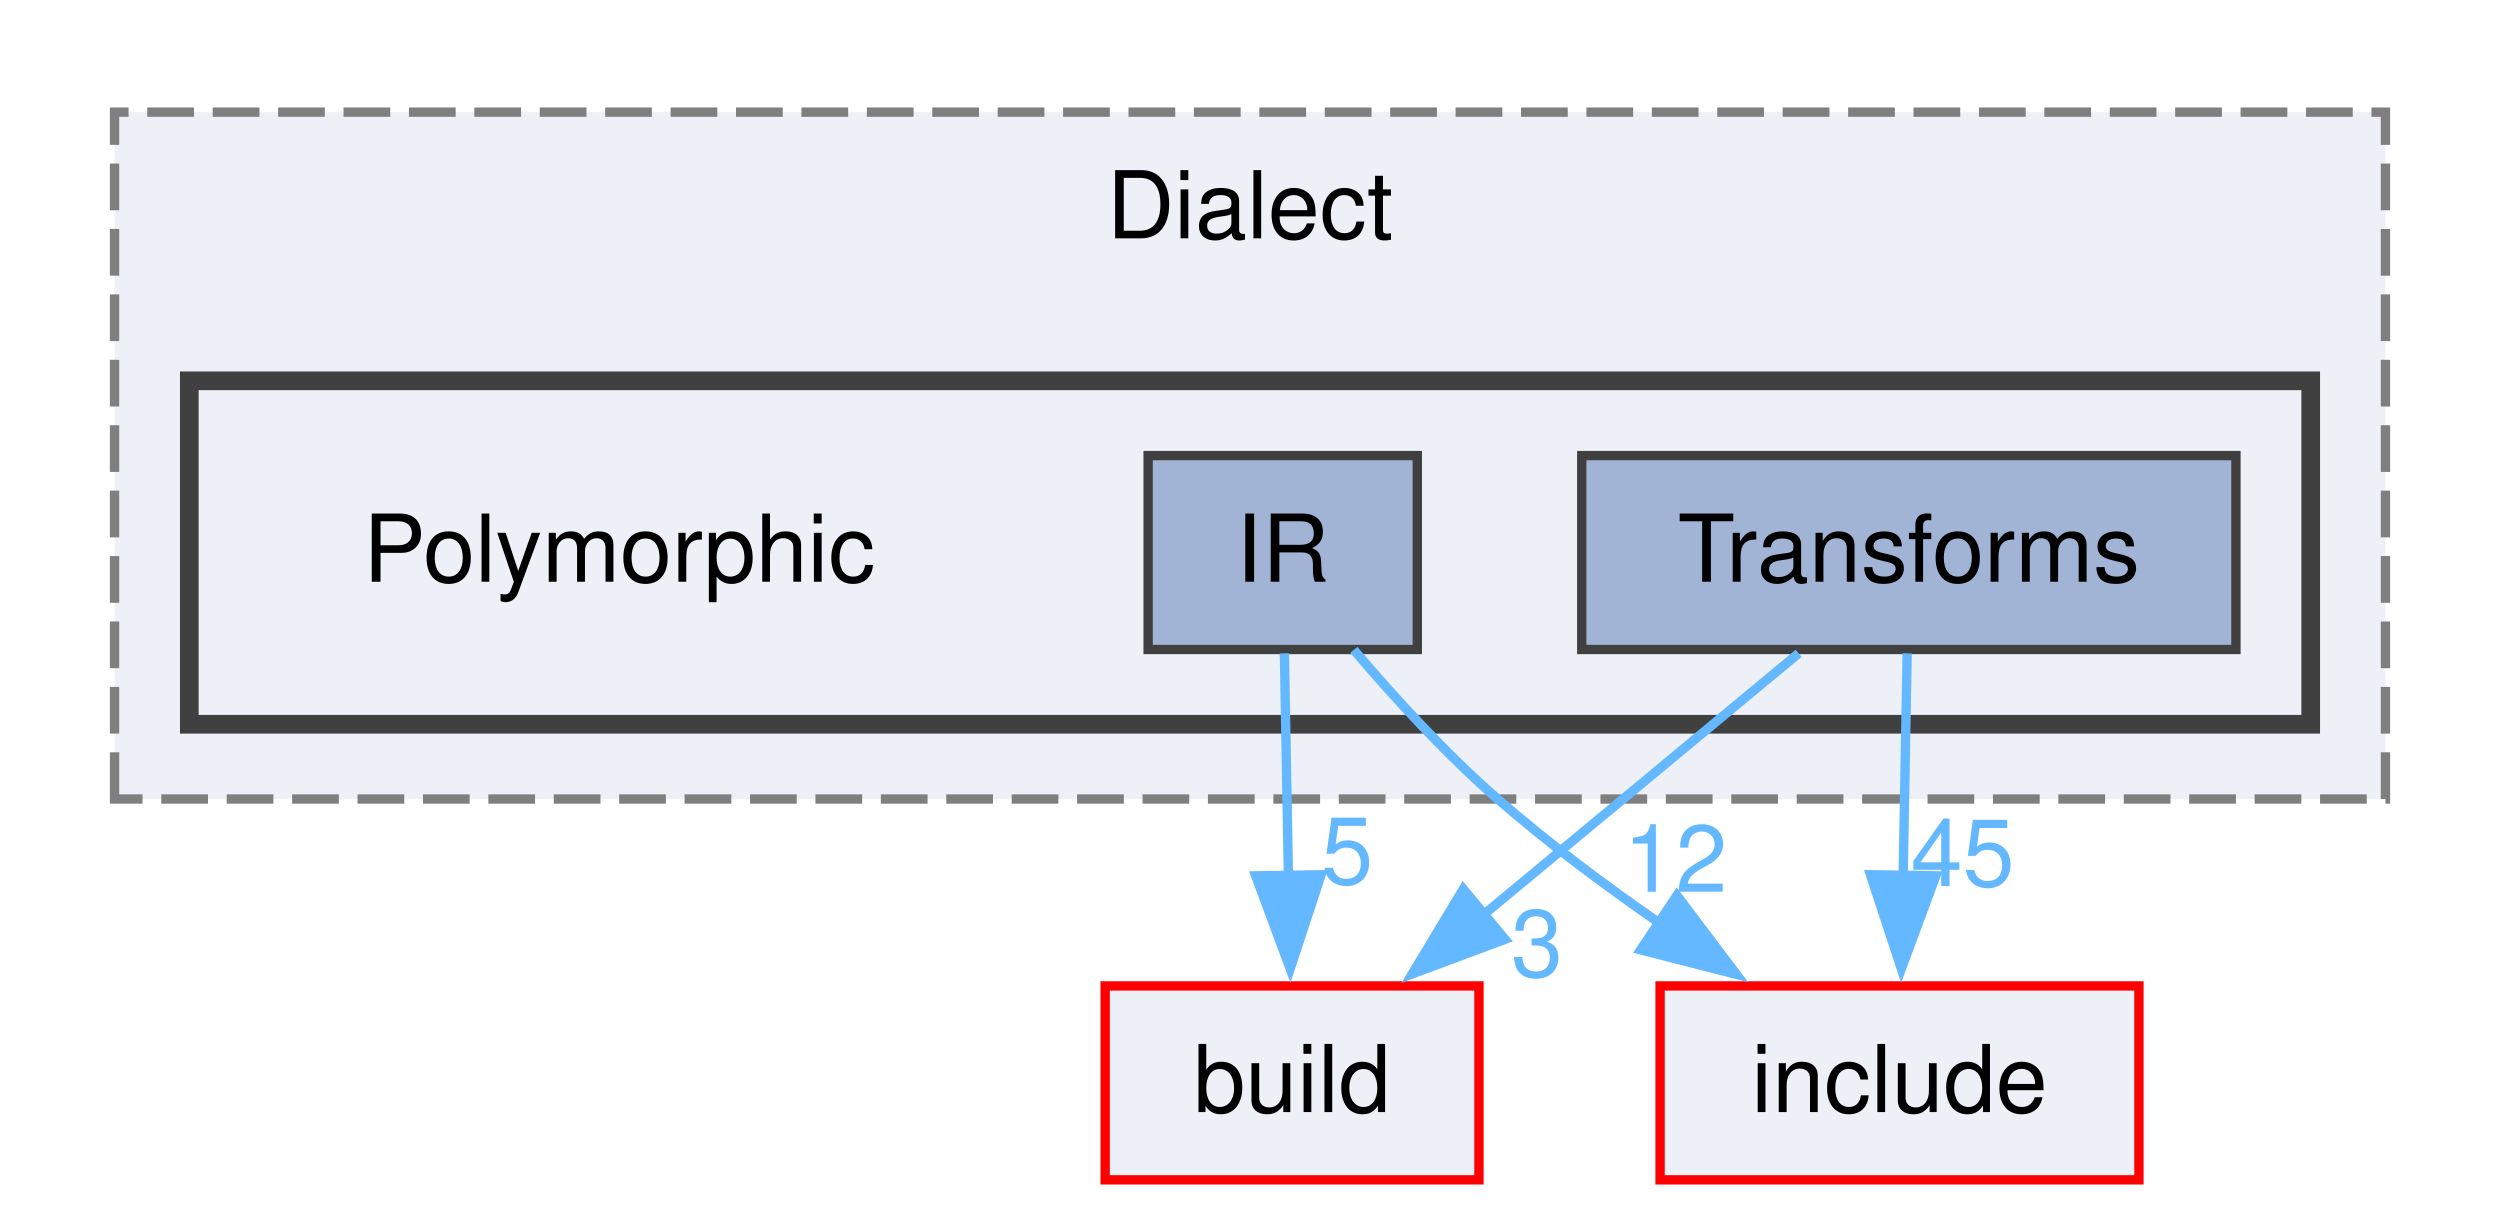
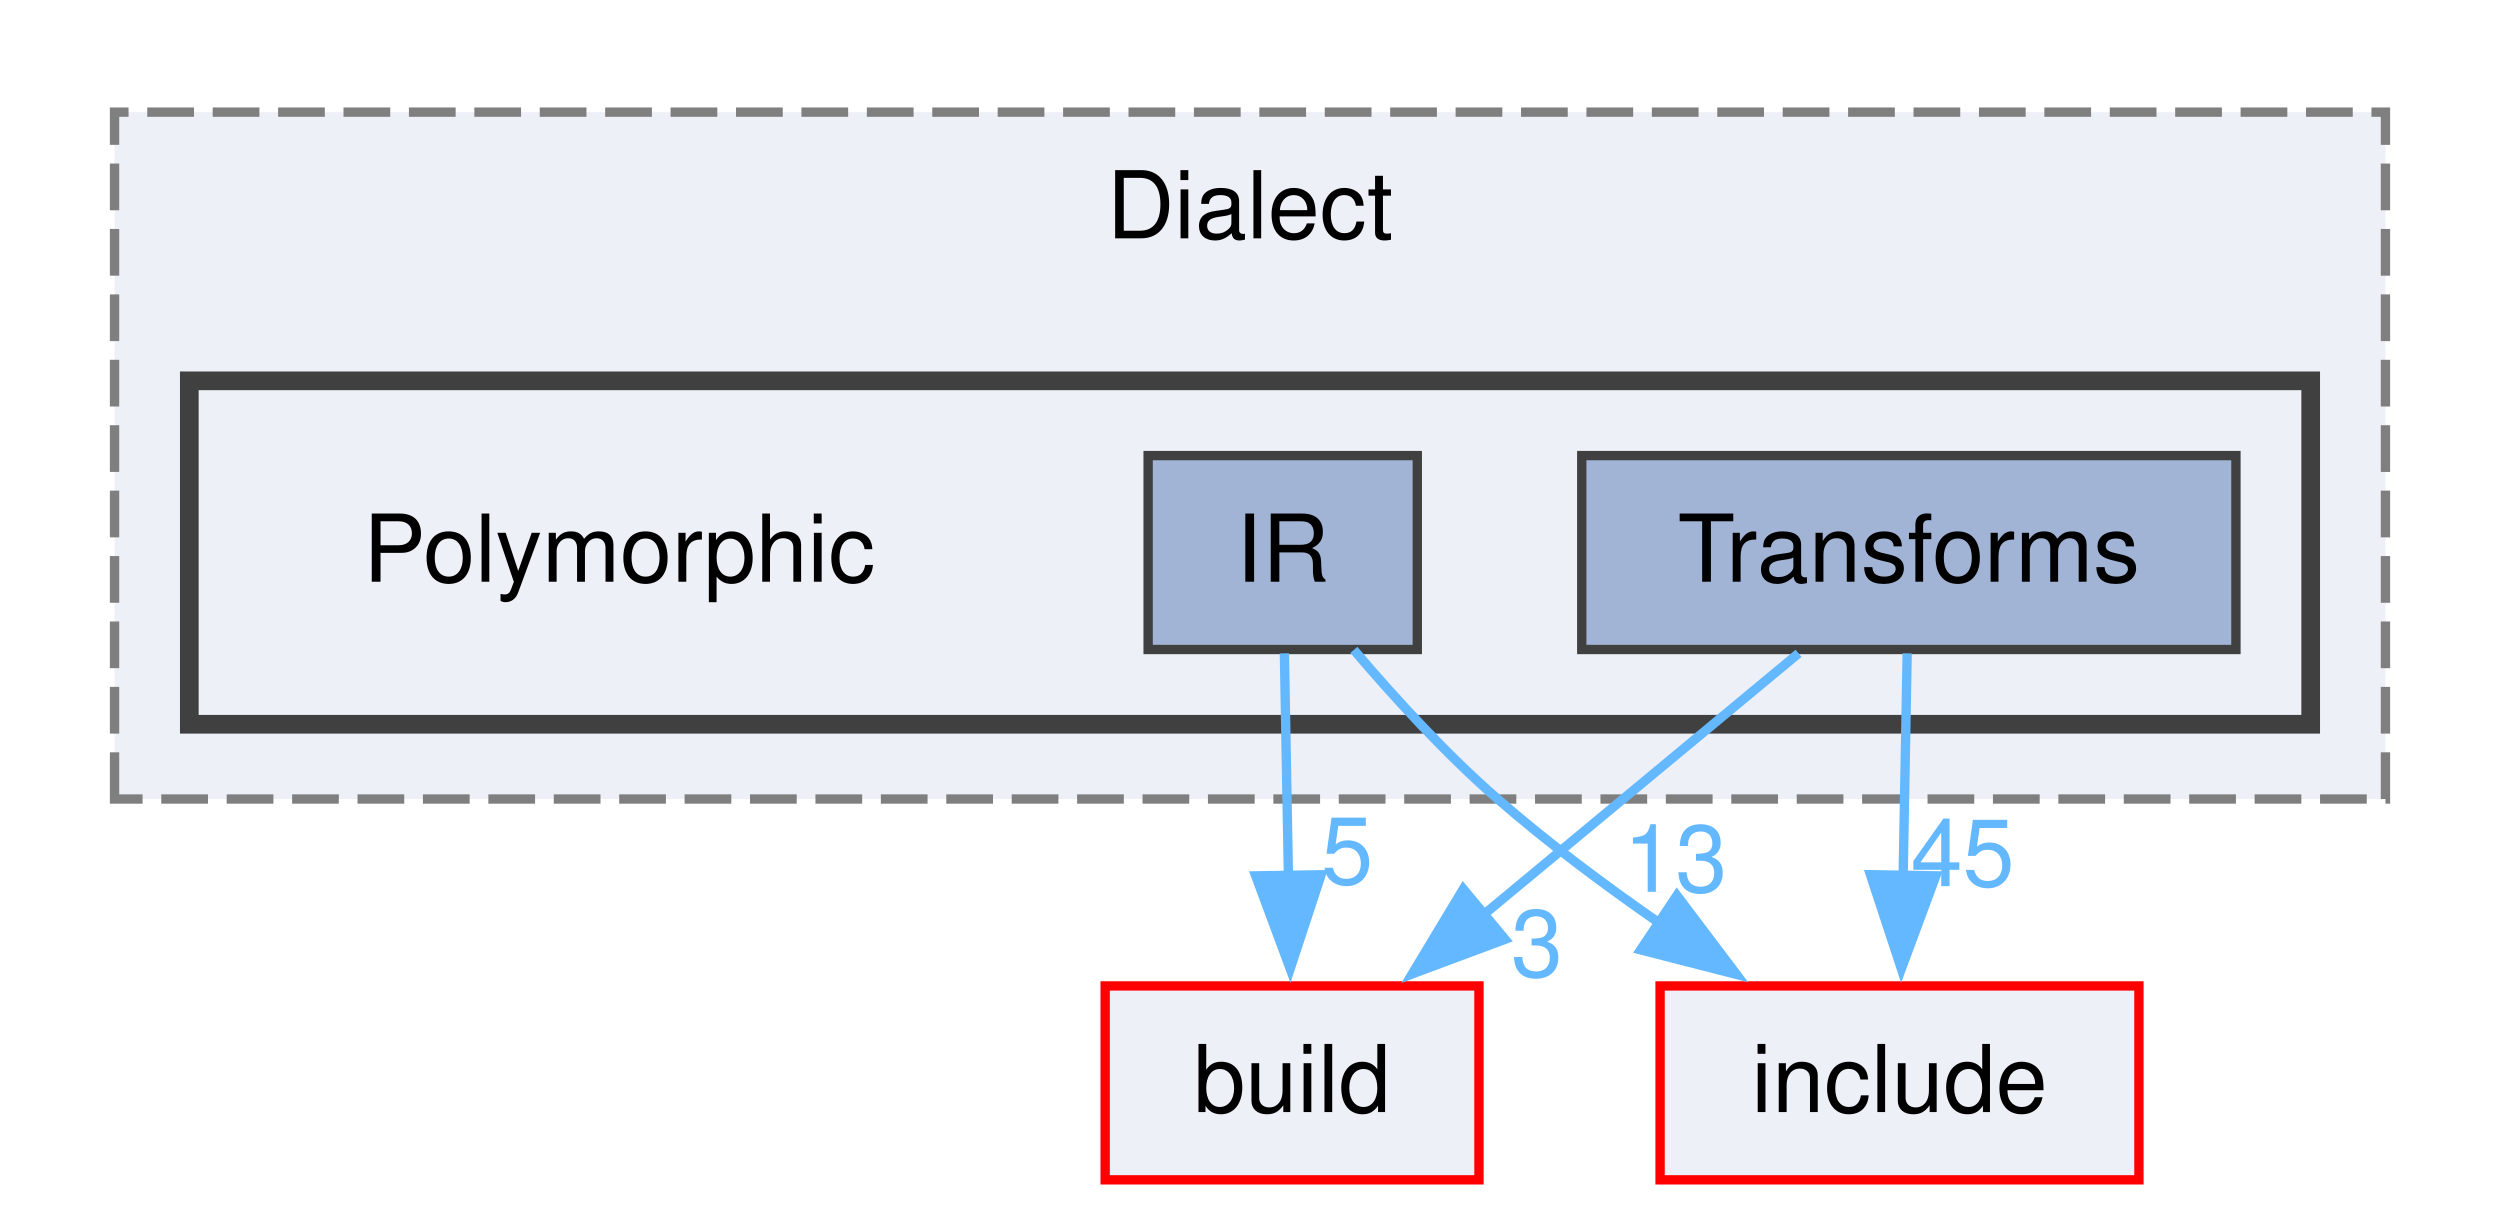
<svg xmlns="http://www.w3.org/2000/svg" xmlns:xlink="http://www.w3.org/1999/xlink" width="267pt" height="130pt" viewBox="0.00 0.00 267.00 130.25">
  <g id="graph0" class="graph" transform="scale(1 1) rotate(0) translate(4 126.25)">
    <g id="clust1" class="cluster">
      <g id="a_clust1">
        <a xlink:href="dir_1a25ec519b6c1121408b67cc33ce3f15.html" target="_top" xlink:title="Dialect">
          <polygon fill="#edf0f7" stroke="#7f7f7f" stroke-dasharray="5,2" points="8,-40.75 8,-114.25 251,-114.25 251,-40.75 8,-40.75" />
          <text text-anchor="middle" x="129.5" y="-100.75" font-family="Helvetica,sans-Serif" font-size="10.00">Dialect</text>
        </a>
      </g>
    </g>
    <g id="clust2" class="cluster">
      <g id="a_clust2">
        <a xlink:href="dir_85c338a369c289f6d40b1416a55396c6.html" target="_top">
          <polygon fill="#edf0f7" stroke="#404040" stroke-width="2" points="16,-48.75 16,-85.5 243,-85.5 243,-48.75 16,-48.75" />
        </a>
      </g>
    </g>
    <g id="node1" class="node">
      <text text-anchor="middle" x="62" y="-64" font-family="Helvetica,sans-Serif" font-size="10.00">Polymorphic</text>
    </g>
    <g id="node2" class="node">
      <g id="a_node2">
        <a xlink:href="dir_e0c8ca7768f72850137af2d53bd2396e.html" target="_top" xlink:title="IR">
          <polygon fill="#a2b4d6" stroke="#404040" points="147.4,-77.5 118.6,-77.5 118.6,-56.75 147.4,-56.75 147.4,-77.5" />
          <text text-anchor="middle" x="133" y="-64" font-family="Helvetica,sans-Serif" font-size="10.00">IR</text>
        </a>
      </g>
    </g>
    <g id="node4" class="node">
      <g id="a_node4">
        <a xlink:href="dir_4fef79e7177ba769987a8da36c892c5f.html" target="_top" xlink:title="build">
          <polygon fill="#edf0f7" stroke="red" points="154,-20.75 114,-20.75 114,0 154,0 154,-20.75" />
          <text text-anchor="middle" x="134" y="-7.25" font-family="Helvetica,sans-Serif" font-size="10.00">build</text>
        </a>
      </g>
    </g>
    <g id="edge1" class="edge">
      <g id="a_edge1">
        <a xlink:href="dir_000084_000010.html" target="_top">
          <path fill="none" stroke="#63b8ff" d="M133.18,-56.34C133.3,-49.72 133.46,-40.72 133.61,-32.52" />
          <polygon fill="#63b8ff" stroke="#63b8ff" points="137.11,-32.65 133.8,-22.59 130.11,-32.53 137.11,-32.65" />
        </a>
      </g>
      <g id="a_edge1-headlabel">
        <a xlink:href="dir_000084_000010.html" target="_top" xlink:title="5">
          <text text-anchor="middle" x="139.91" y="-31.66" font-family="Helvetica,sans-Serif" font-size="10.00" fill="#63b8ff">5</text>
        </a>
      </g>
    </g>
    <g id="node5" class="node">
      <g id="a_node5">
        <a xlink:href="dir_d44c64559bbebec7f509842c48db8b23.html" target="_top" xlink:title="include">
          <polygon fill="#edf0f7" stroke="red" points="224.62,-20.75 173.38,-20.75 173.38,0 224.62,0 224.62,-20.75" />
          <text text-anchor="middle" x="199" y="-7.25" font-family="Helvetica,sans-Serif" font-size="10.00">include</text>
        </a>
      </g>
    </g>
    <g id="edge2" class="edge">
      <g id="a_edge2">
        <a xlink:href="dir_000084_000040.html" target="_top">
          <path fill="none" stroke="#63b8ff" d="M140.61,-56.71C144.87,-51.7 150.44,-45.59 156,-40.75 161.33,-36.11 167.41,-31.56 173.29,-27.49" />
          <polygon fill="#63b8ff" stroke="#63b8ff" points="175.18,-30.43 181.56,-21.98 171.3,-24.61 175.18,-30.43" />
        </a>
      </g>
      <g id="a_edge2-headlabel">
-         <a xlink:href="dir_000084_000040.html" target="_top" xlink:title="12">
-           <text text-anchor="middle" x="175.02" y="-30.82" font-family="Helvetica,sans-Serif" font-size="10.00" fill="#63b8ff">12</text>
+         <a xlink:href="dir_000084_000040.html" target="_top" xlink:title="13">
+           <text text-anchor="middle" x="175.02" y="-30.82" font-family="Helvetica,sans-Serif" font-size="10.00" fill="#63b8ff">13</text>
        </a>
      </g>
    </g>
    <g id="node3" class="node">
      <g id="a_node3">
        <a xlink:href="dir_d67cdf70054398cbe8b5ca2496827513.html" target="_top" xlink:title="Transforms">
          <polygon fill="#a2b4d6" stroke="#404040" points="235,-77.5 165,-77.5 165,-56.75 235,-56.75 235,-77.5" />
          <text text-anchor="middle" x="200" y="-64" font-family="Helvetica,sans-Serif" font-size="10.00">Transforms</text>
        </a>
      </g>
    </g>
    <g id="edge3" class="edge">
      <g id="a_edge3">
        <a xlink:href="dir_000136_000010.html" target="_top">
          <path fill="none" stroke="#63b8ff" d="M188.2,-56.34C178.82,-48.55 165.46,-37.47 154.36,-28.26" />
          <polygon fill="#63b8ff" stroke="#63b8ff" points="156.79,-25.74 146.86,-22.04 152.32,-31.12 156.79,-25.74" />
        </a>
      </g>
      <g id="a_edge3-headlabel">
        <a xlink:href="dir_000136_000010.html" target="_top" xlink:title="3">
          <text text-anchor="middle" x="160.21" y="-21.75" font-family="Helvetica,sans-Serif" font-size="10.00" fill="#63b8ff">3</text>
        </a>
      </g>
    </g>
    <g id="edge4" class="edge">
      <g id="a_edge4">
        <a xlink:href="dir_000136_000040.html" target="_top">
          <path fill="none" stroke="#63b8ff" d="M199.82,-56.34C199.7,-49.72 199.54,-40.72 199.39,-32.52" />
          <polygon fill="#63b8ff" stroke="#63b8ff" points="202.89,-32.53 199.2,-22.59 195.89,-32.65 202.89,-32.53" />
        </a>
      </g>
      <g id="a_edge4-headlabel">
        <a xlink:href="dir_000136_000040.html" target="_top" xlink:title="45">
          <text text-anchor="middle" x="205.76" y="-31.43" font-family="Helvetica,sans-Serif" font-size="10.00" fill="#63b8ff">45</text>
        </a>
      </g>
    </g>
  </g>
</svg>
